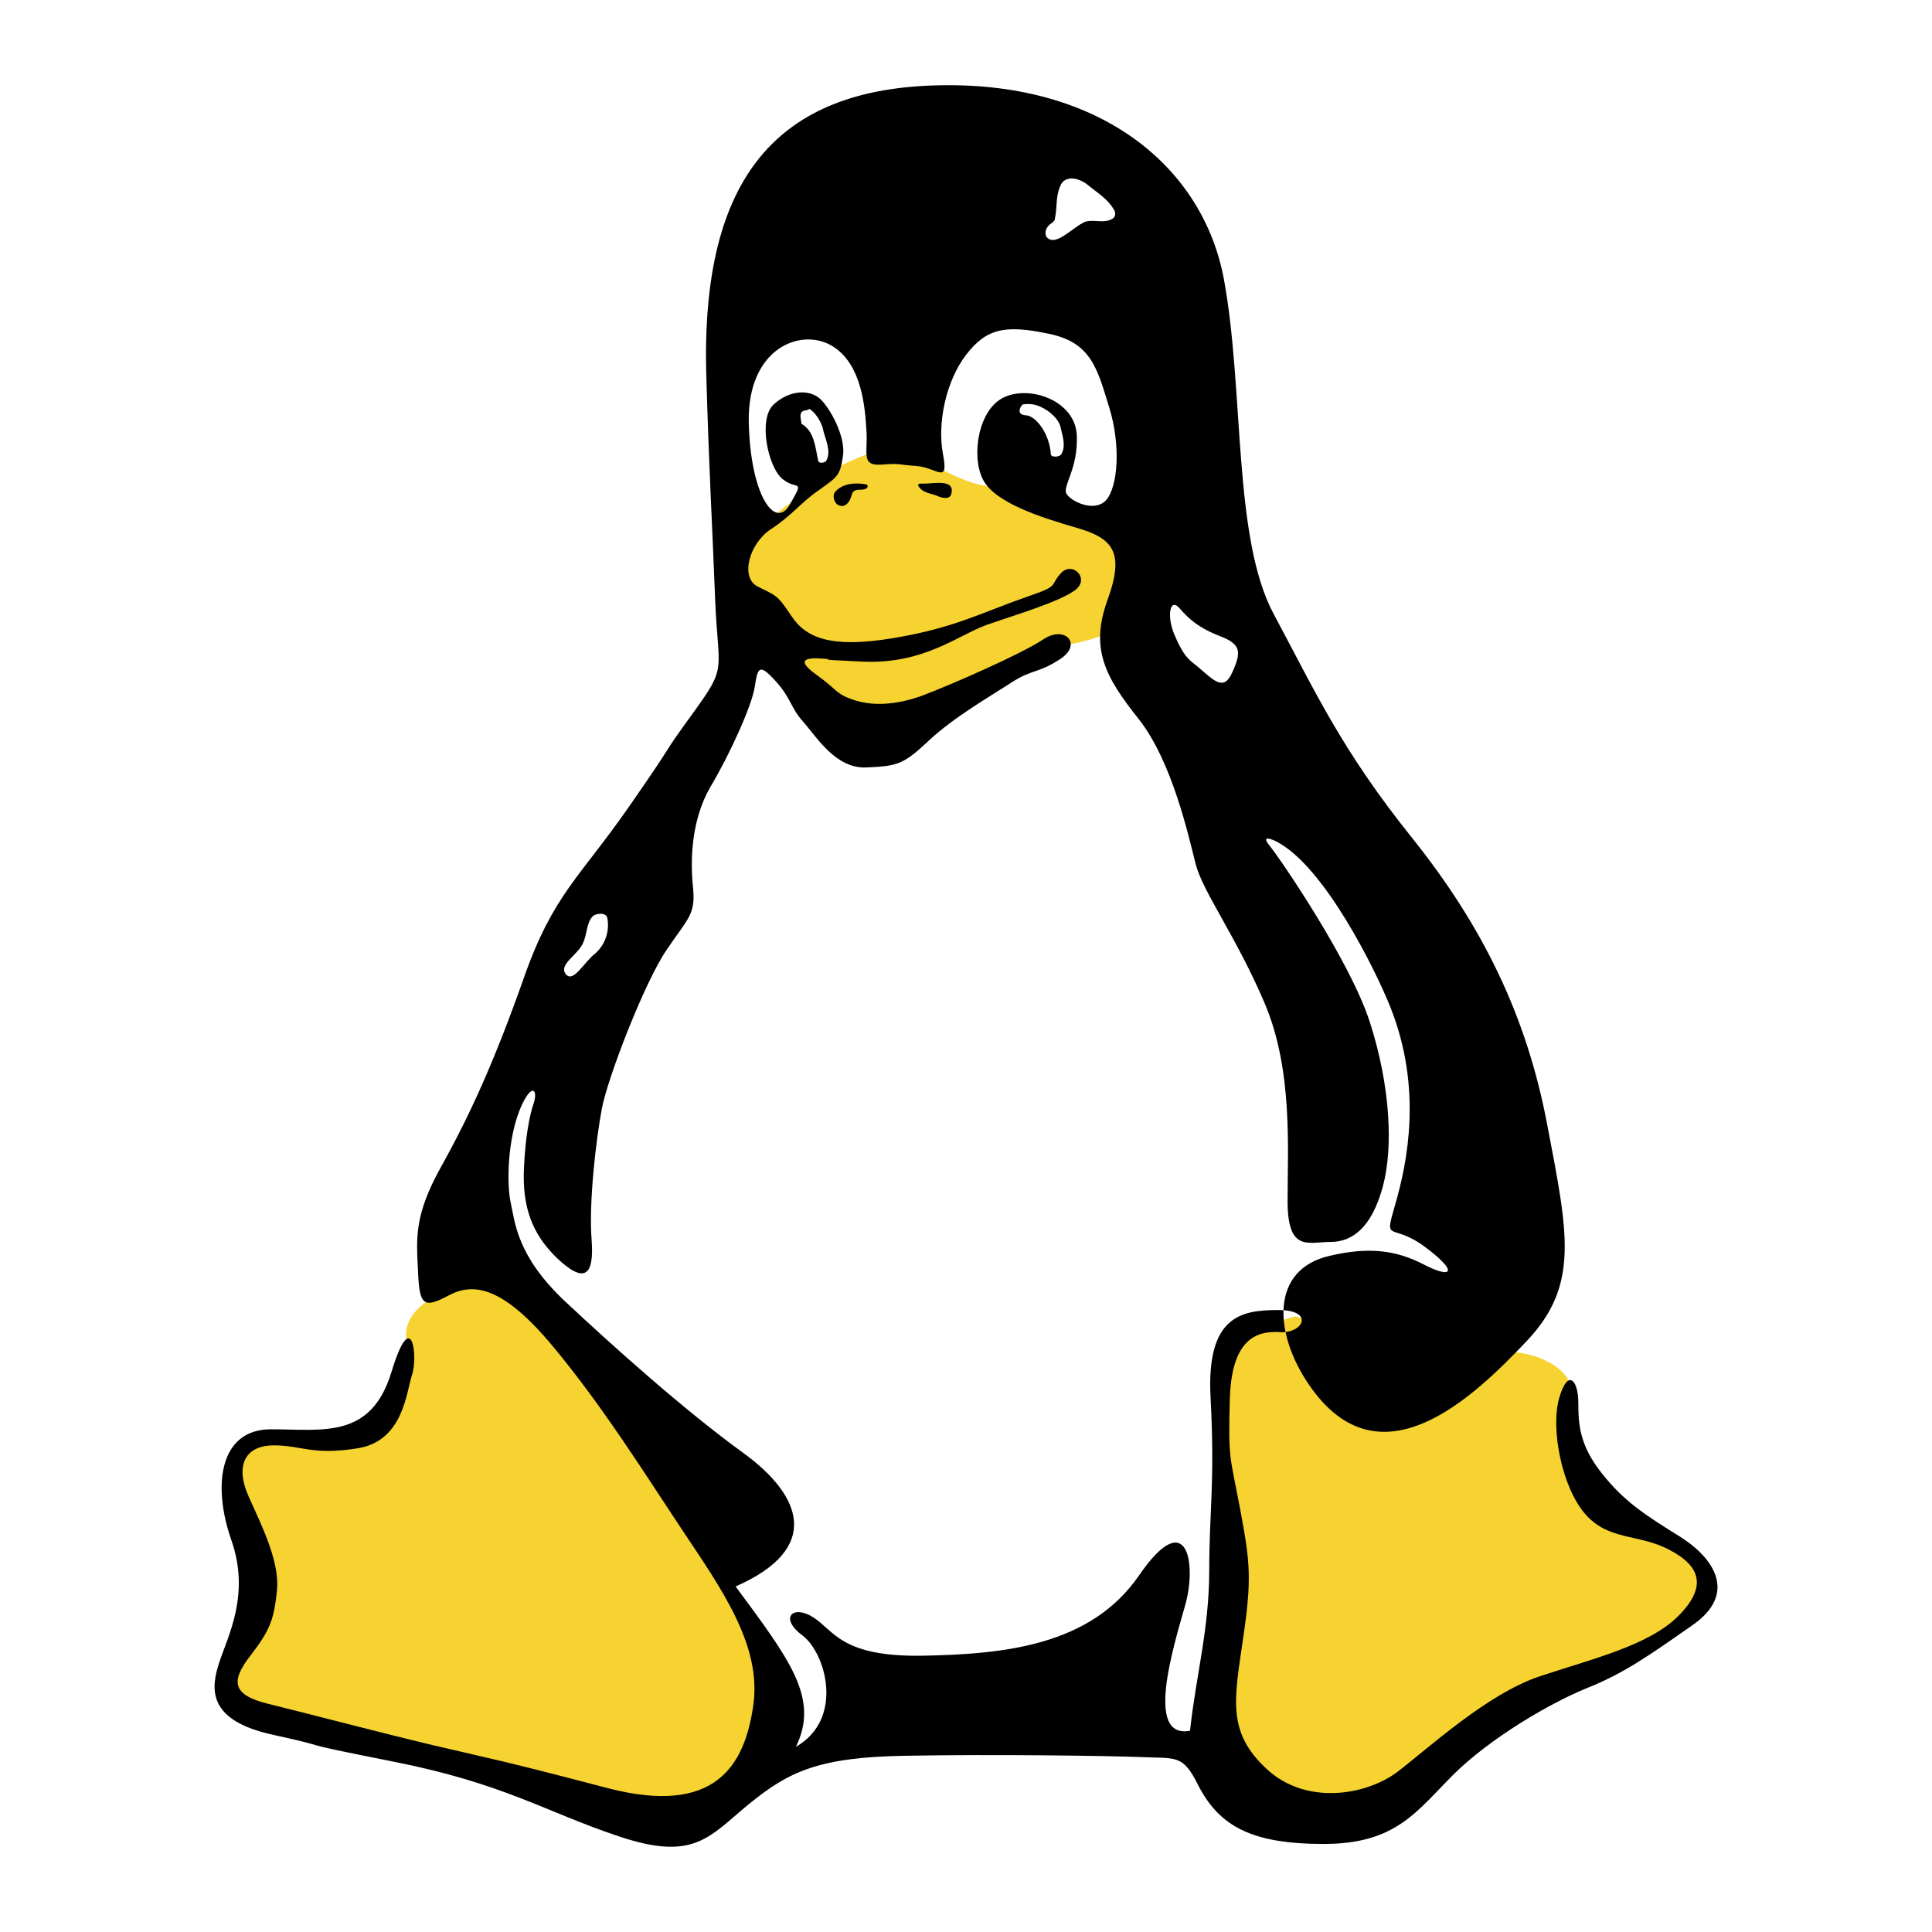
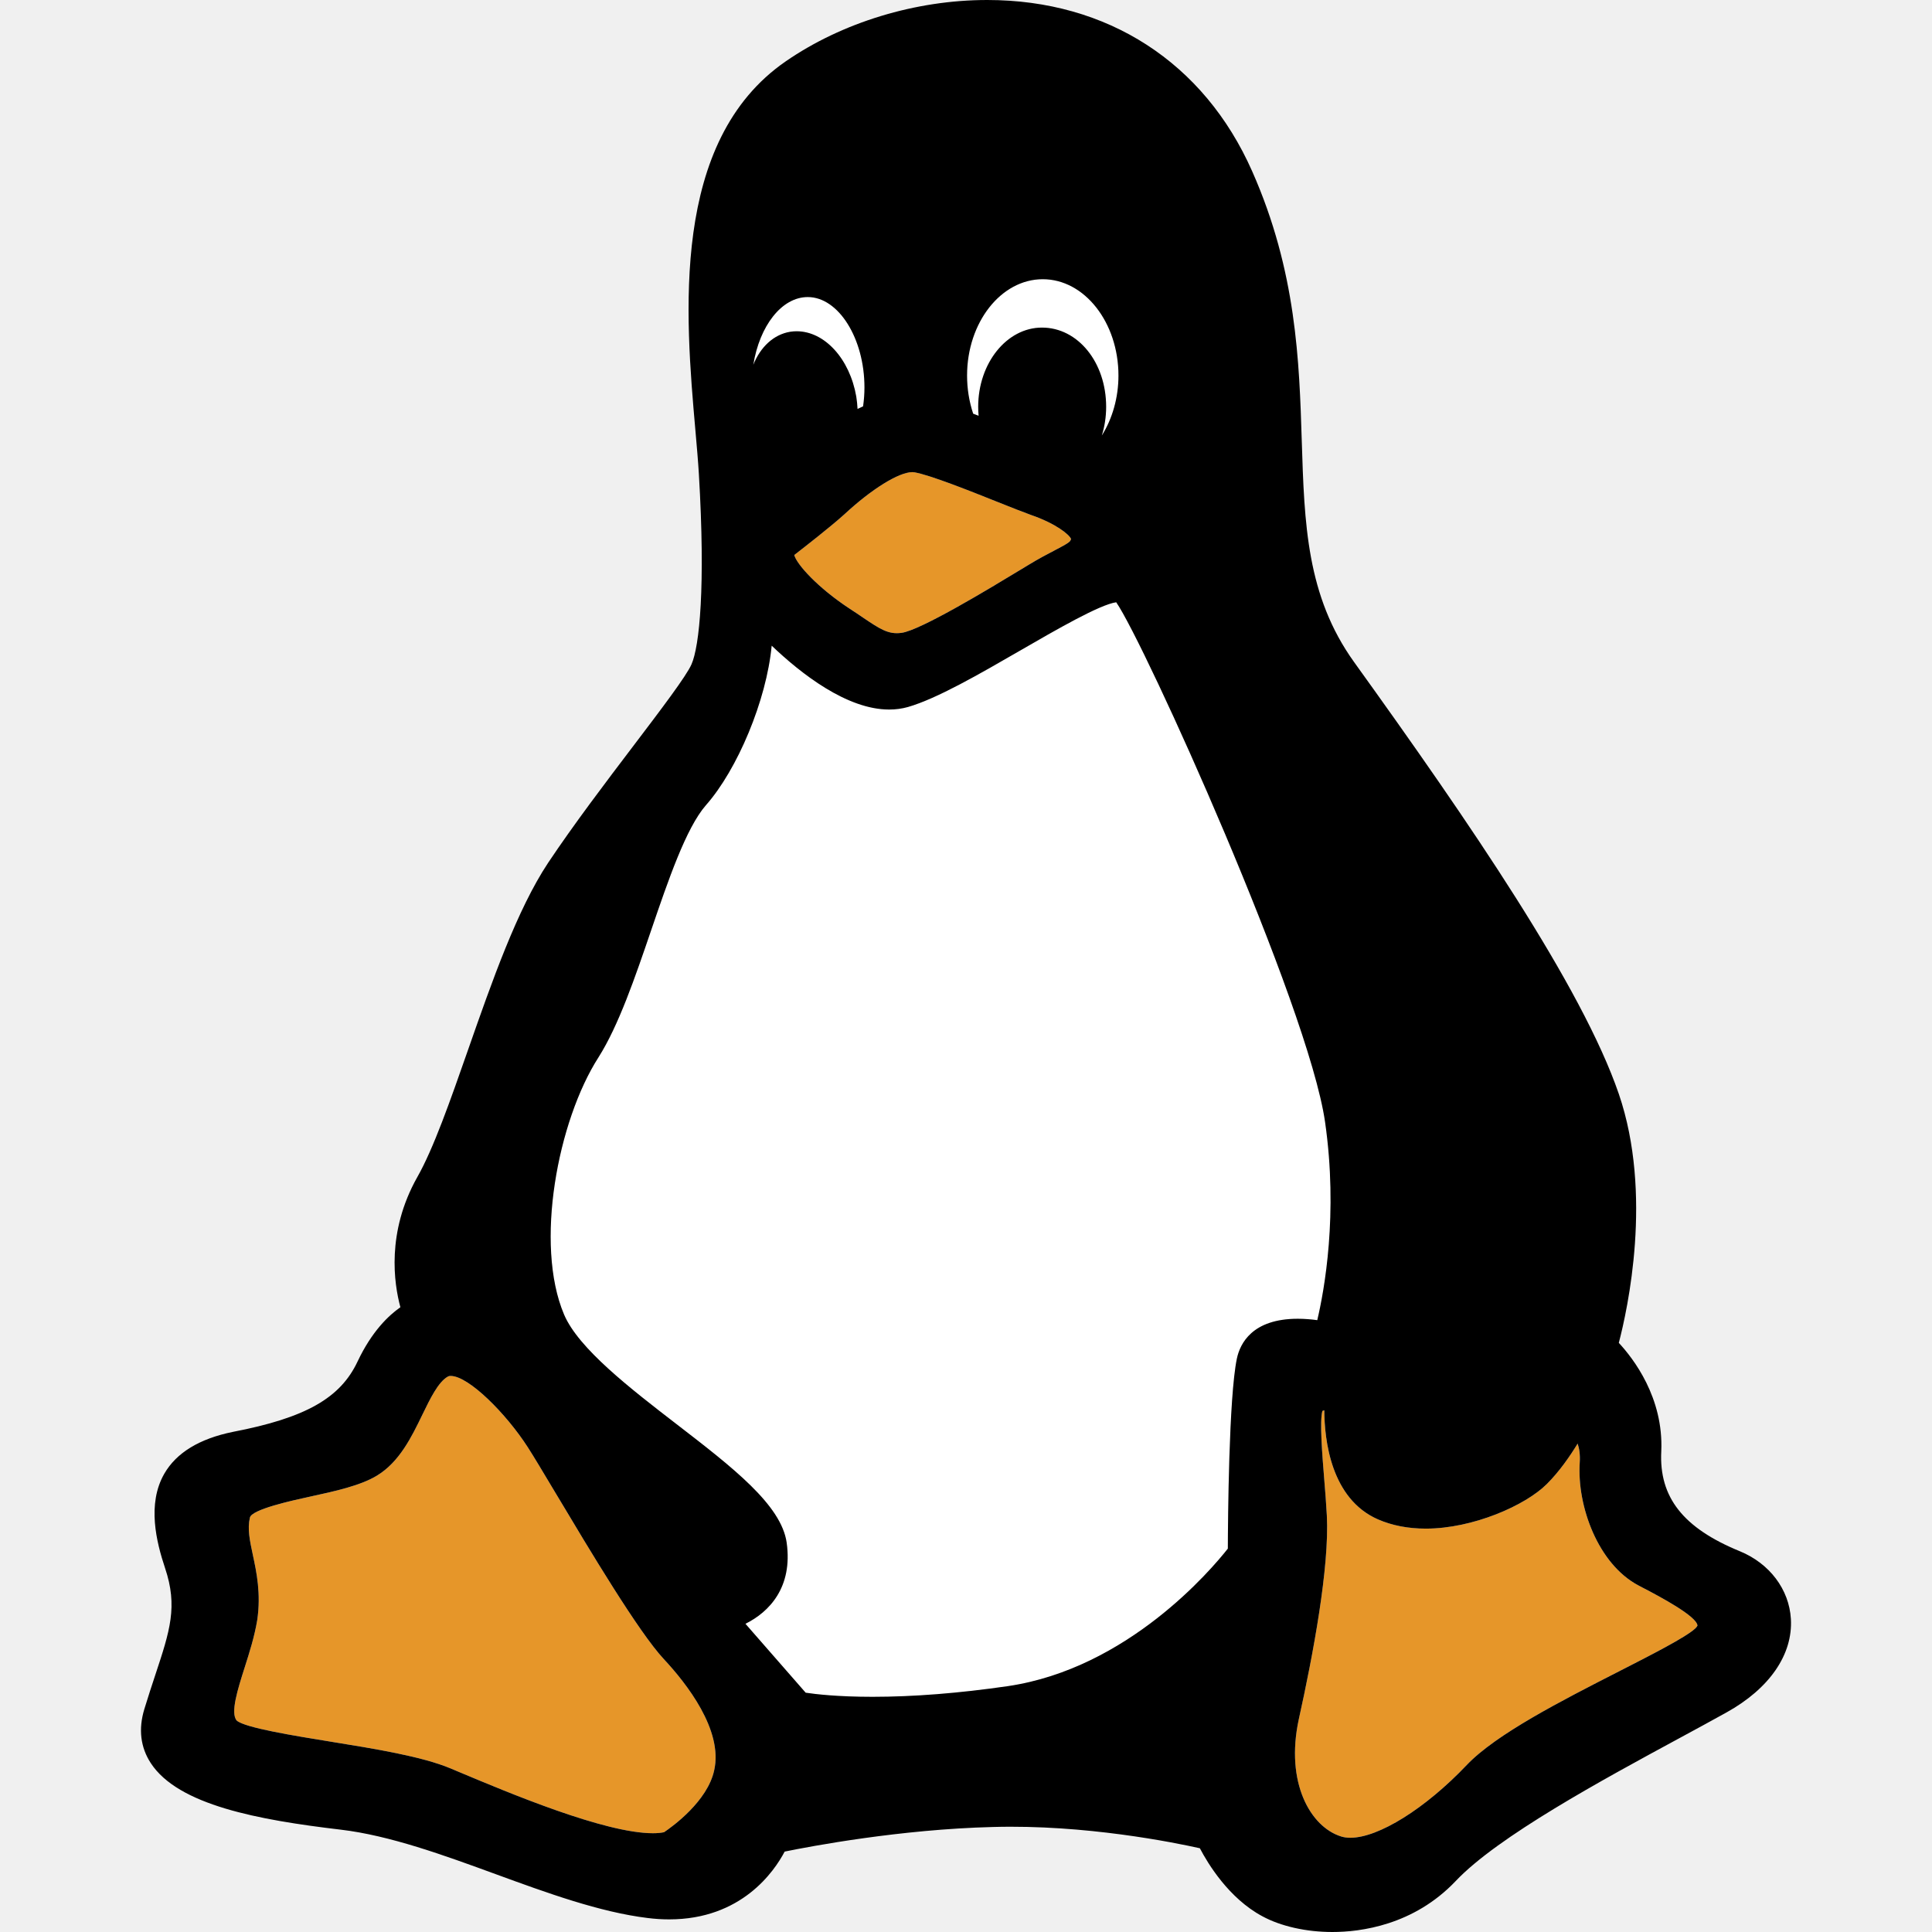
- <svg xmlns="http://www.w3.org/2000/svg" width="2500" height="2500" viewBox="0 0 192.756 192.756">
-   <g fill-rule="evenodd" clip-rule="evenodd">
-     <path fill="#fff" d="M0 0h192.756v192.756H0V0z" />
-     <path fill="#fff" d="M72.965 52.752l-.289-19.693 11.718-6.863 17.399-11.717 7.152-.291 7.442 7.999 4.009 26.578-5.435 9.713-22.569-.58-19.427-5.146z" />
-     <path fill="#fff" d="M49.818 109.05l5.993-16.865 11.718-13.991 5.993-12.007 2.584-3.989 42.841-6.572 8.578 13.434 23.995 57.412-8.29 10.269-21.72 36.315-5.123 1.135-39.723 1.136-27.714-30.855-4.568-25.709 5.436-9.713z" />
-     <path d="M104.668 65.34s-1.426-.29 2.562-1.159c4.01-.846 4.031-1.693 5.145-2.852 1.137-1.136 1.717-3.721 1.717-6.572s1.426-11.139 1.135-13.411c-.266-2.295-5.146-10.85-7.129-12.008-2.004-1.136-24.283-3.142-24.283-3.142l-6.862 5.437-5.146 4.834 1.158 15.439s-1.448 4.856-1.158 6.839c.29 2.005 3.163 4.3 4.299 5.436 1.136 1.159 5.414 5.748 6.839 7.151 1.448 1.426 1.738 2.852 5.146 1.715 3.431-1.136 5.436-1.136 8.021-3.141 2.562-2.005 8.556-4.566 8.556-4.566z" fill="#f6d330" />
-     <path d="M91.523 41.057c.869-2.295 2.005-6.572 3.988-7.998 2.004-1.426 6.305-2.606 8.868-2.295 2.584.29 7.418 2.852 8.576 4.856 1.137 2.005 1.137 10.003 1.137 10.003l-.58 6.572-3.988-.289-8.576-3.432h-1.426s-1.426.557-5.726-1.715c-4.278-2.294-3.142-3.408-2.273-5.702zM82.389 47.339c.134-.134.401-.312.758-.513 1.737-.958 5.524-2.361 5.524-2.361s3.698-9.401.557-13.122c-3.119-3.72-9.98-3.141-9.98-3.141s-7.418 4.278-7.151 5.993c.29 1.716.579 7.708.869 8.555.268.869 1.426 10.003 1.426 10.003l2.562-1.136 3.721-2.852c-.001 0 .867-.557 1.714-1.426z" fill="#fff" />
-     <path d="M136.949 133.622l4.143.312c.602.045 1.203.066 1.805.089 3.074.111 5.771.579 8.645.936 1.895.224 5.035 1.427 5.258 3.81.312 3.521-.713 7.396 2.271 8.845 3.053 2.072 9.869 6.862 9.869 6.862l2.006 3.697-5.992 5.437-29.43 17.711-13.412-4.567v-10.85l.557-14.569-1.426-13.145 2.273-5.146 5.725-1.716 7.708 2.294zM51.846 127.206c-.29-.268-5.503 1.271-5.837 1.337-2.428.356-5.502 2.027-5.502 4.679 0 1.359-.111 2.763-.735 3.988-.49.957-1.604 2.405-1.582 2.718-.379 1.047-1.069 2.517-2.027 3.141-1.114.112-6.06.558-6.06.558h-4.3l-2.562 3.118 2.005 8.311-.58 6.55-1.983 7.44 4.834 2.562 36.581 9.713 8.288-2.562 4.277-10.582-.869-3.988-3.987-7.998c0-.001-17.377-25.242-19.961-28.985z" fill="#f6d330" />
-     <path d="M70.47 37.536c-.601-19.938 7.174-28.739 23.325-29.028 16.13-.312 26.244 8.198 28.316 19.36 2.049 11.139.869 25.82 4.99 33.44 4.1 7.641 6.729 13.5 13.791 22.3 7.039 8.8 11.428 17.756 13.479 28.627 2.07 10.85 3.23 15.974-2.051 21.565-5.279 5.569-14.658 14.659-21.699 4.389-3.541-5.146-3.92-11.54 2.051-12.898 3.809-.892 6.549-.602 9.379.868 2.852 1.471 3.52.779.111-1.76-3.432-2.54-4.121-.201-2.941-4.3 1.182-4.1 2.719-11.474-.49-19.583-1.492-3.742-6.549-13.99-11.295-16.508-.424-.245-1.67-.757-.824.29 1.27 1.582 8.109 11.651 10.047 17.644 2.072 6.439 2.361 12.588 1.293 16.486-1.068 3.921-2.941 5.48-5.191 5.48s-4.299 1.069-4.299-4.099c0-5.191.535-13.011-2.25-19.628-2.785-6.594-6.172-11.139-6.906-13.924-.713-2.785-2.34-10.27-5.703-14.525-3.387-4.255-4.857-7.04-3.098-11.896 1.76-4.834.445-6.149-3.074-7.174-3.52-1.024-8.221-2.495-9.379-4.856-1.181-2.339-.445-7.04 2.184-8.198 2.65-1.181 7.039.423 7.195 3.81.156 3.364-1.471 5.124-1.023 5.859.445.735 2.783 1.916 3.965.602 1.158-1.337 1.471-5.437.289-9.246-1.182-3.81-1.76-6.461-6.016-7.33-4.254-.892-6.17-.602-8.22 2.049-2.05 2.629-2.94 6.884-2.339 9.981.579 3.074-.602 1.314-2.651 1.158-2.05-.134-1.47-.29-3.52-.134-2.05.134-1.314-1.181-1.471-3.386-.134-2.206-.423-6.75-3.52-8.51-3.075-1.76-8.354.29-8.221 7.642.156 7.33 2.651 10.849 4.122 8.198 1.47-2.629.735-1.314-.735-2.495-1.47-1.158-2.495-6.015-.891-7.463 1.626-1.47 3.52-1.47 4.567-.601 1.025.891 2.629 3.832 2.339 5.725-.29 1.916-.446 2.05-2.339 3.386-1.916 1.314-2.651 2.495-4.856 3.943-2.206 1.47-3.074 4.857-1.314 5.726 1.76.891 1.916.735 3.364 2.941 1.47 2.206 3.965 3.23 10.136 2.206 6.149-1.025 8.688-2.495 13.345-4.122 3.387-1.159 2.205-1.025 3.387-2.339 1.158-1.314 3.074.579 1.314 1.76-1.76 1.181-5.727 2.339-8.666 3.364-2.919 1.047-6.305 3.966-12.454 3.676-6.171-.29-1.916-.156-3.832-.29-1.894-.156-2.785.134-.735 1.604 2.072 1.471 1.916 1.916 3.676 2.495 1.76.602 4.099.602 6.906-.423 2.785-1.047 9.826-4.122 12.031-5.592 2.184-1.47 3.943.446 1.76 1.916-2.205 1.47-2.807 1.025-4.857 2.339-2.049 1.337-5.859 3.52-8.354 5.881-2.495 2.339-3.074 2.495-6.171 2.629-3.074.156-4.99-3.074-6.305-4.544-1.314-1.471-1.181-2.339-2.785-4.1-1.604-1.76-1.76-1.337-2.05.579s-2.495 6.75-4.411 9.981c-1.894 3.23-2.05 7.196-1.76 9.981.29 2.785-.445 3.074-2.628 6.304-2.206 3.23-5.882 12.765-6.461 15.84-.58 3.074-1.314 9.401-1.025 13.055.29 3.676-.735 4.411-3.386 1.916-2.629-2.495-3.521-5.28-3.364-8.956.134-3.141.557-5.347.958-6.505.401-1.158.022-1.96-.824-.534-1.805 3.118-1.894 8.51-1.448 10.426.423 1.894.579 5.28 5.414 9.824 4.856 4.545 11.896 10.85 17.756 15.105 5.881 4.255 7.931 9.535-.735 13.345 5.436 7.352 8.376 11.161 6.015 15.995 4.856-2.785 2.985-9.356.646-11.117-2.362-1.76-.936-3.118 1.114-1.781 2.05 1.314 2.785 3.943 10.872 3.809 8.064-.155 16.753-.957 21.611-8.02 4.834-7.04 5.77-1.114 4.588 3.008-1.158 4.099-4.055 13.367.49 12.498.58-5.437 1.916-10.137 1.916-15.996 0-5.882.58-8.711.135-17.221-.447-8.199 3.096-8.756 6.75-8.756 3.676 0 2.494 2.361.156 2.205-2.361-.155-4.836.736-4.99 6.751-.156 6.015 0 5.436 1.023 10.85 1.025 5.436 1.182 7.04.291 13.055-.869 6.016-1.605 9.245 2.361 12.922 3.943 3.676 9.957 2.629 13.055.289 3.074-2.339 8.934-7.774 14.213-9.535 5.303-1.76 10.873-3.074 13.812-6.015 2.92-2.94 2.184-4.99-.891-6.595-3.074-1.626-6.016-.891-8.354-3.52-2.363-2.651-3.521-8.511-2.652-11.607.891-3.074 1.916-1.76 1.916.446 0 2.205.135 4.255 2.34 7.039 2.205 2.785 4.254 4.122 7.775 6.305 3.52 2.206 5.725 5.726 1.314 8.822-4.389 3.074-6.885 4.835-10.561 6.305-3.654 1.471-9.668 4.99-13.346 8.645-3.676 3.676-5.725 6.906-12.92 6.906-7.174 0-10.471-1.738-12.609-6.016-1.471-2.94-2.207-2.494-5.57-2.65-3.387-.134-14.682-.29-23.481-.134-8.8.134-11.74 1.604-15.706 4.834-3.943 3.23-5.414 5.726-12.899 3.23s-11.451-5.28-22.59-7.485c-11.162-2.205-5.146-1.181-11.897-2.651-6.75-1.448-6.305-4.679-5.413-7.329.869-2.629 3.074-6.751 1.158-12.164-1.894-5.437-1.158-11.006 3.965-11.006 5.146 0 9.981 1.025 12.03-5.726 2.05-6.75 2.651-1.47 2.05.29-.579 1.76-.869 6.594-5.414 7.33-4.545.734-5.569-.29-8.377-.29-2.784 0-3.943 1.916-2.495 5.146 1.47 3.229 3.096 6.594 2.807 9.379-.312 2.784-.602 3.81-2.651 6.46-2.05 2.629-1.76 3.966 1.916 4.835 3.653.892 10.27 2.651 16.419 4.122 6.171 1.447 6.617 1.447 17.31 4.255 10.716 2.784 13.657-2.206 14.526-8.221.891-6.016-3.23-11.741-7.04-17.467S60.2 140.396 55.209 134.38c-4.99-6.015-7.931-6.461-10.426-5.146-2.496 1.337-2.941 1.047-3.075-2.339-.156-3.364-.446-5.569 2.339-10.56 2.785-4.99 5.28-10.427 8.221-18.781 2.94-8.354 5.569-9.98 10.56-17.176 4.991-7.173 2.785-4.389 6.305-9.223 3.52-4.856 2.495-3.966 2.206-11.607-.29-7.62-.579-12.031-.869-22.012zM56.457 97.197c.758.914 1.827-1.247 2.941-2.071a3.819 3.819 0 0 0 1.203-3.498c-.111-.69-1.226-.468-1.448-.223-.69.69-.535 1.805-1.025 2.763-.557 1.158-2.428 2.094-1.671 3.029zm63.07-30.655c1.582 1.337 2.562 2.496 3.43.513.893-1.983.893-2.785-1.246-3.587-2.117-.825-3.074-1.693-4.033-2.785-.957-1.114-1.291.78-.512 2.629.957 2.273 1.514 2.54 2.361 3.23zM86.466 48.341c-1.092-.223-2.406-.134-3.142.735-.29.29-.156 1.114.356 1.337.668.29 1.114-.378 1.248-.891.067-.223.156-.512.379-.579.29-.156.713-.022 1.025-.156.357-.134.223-.446.134-.446zm5.191.201c.446.668 1.248.668 1.916.958.356.156 1.092.379 1.314-.134.513-1.626-1.693-1.114-2.718-1.114-.222 0-.735-.066-.512.29zm10.695-7.107c1.002.044 2.361 1.827 2.494 3.899.021.312.869.289 1.047-.022.469-.824.135-1.738-.088-2.718-.18-.802-1.137-1.626-1.939-1.983-.535-.268-1.092-.356-1.805-.268-.178.09-.801 1.025.291 1.092zm-21.856-.512c-.914.066-.579.779-.535 1.358 1.27.713 1.381 2.317 1.648 3.587.022.49.757.268.824.112.557-1.025-.134-2.183-.378-3.386-.223-.624-.646-1.337-1.226-1.76-.088-.089-.245.089-.333.089zm28.025-22.479c-.914-.735-2.34-1.025-2.762.178-.445 1.025-.268 2.072-.514 3.186 0 .356-.445.445-.689.779-.357.423-.268.958-.09 1.114.848.869 2.406-.847 3.543-1.448.846-.535 2.07.156 3.008-.445.266-.178.355-.602.088-.936-.601-1.047-1.648-1.648-2.584-2.428z" />
-     <path d="M134.943 135.093c.135-.602.445-1.782 1.025-1.96.201-.067.379.022.445.223.133.378-.268 2.54-.111 3.03.178.512.779.445 1.203.312 1.002-.335 1.582-1.515 1.537-1.626 0-.045-.023-.045-.066-.045-.156.045-.291.602-.736.734-.289.09-.512.045-.602-.244-.088-.312.291-2.54.111-3.053-.154-.512-.668-.646-1.158-.49-1.092.357-1.559 2.027-1.848 3.008h-.023l.156-2.295-1.359.446-.066 4.745 1.27-.424c.023-.824.066-1.76.222-2.361zM140.826 135.605c1.09-.356 1.58-1.648 1.535-1.805-.021-.044-.043-.067-.088-.067-.09.045-.289.78-.914.98-.268.09-.512.022-.578-.155-.09-.268-.023-.735-.023-1.137l.045-2.139 1.492-.49-.021-.513-1.492.49.066-2.027-1.336.758-.068 4.522c0 .49-.043.913.045 1.137.177.58.779.647 1.337.446z" />
+ <svg xmlns="http://www.w3.org/2000/svg" height="800px" width="800px" version="1.1" id="Layer_1" viewBox="0 0 512.002 512.002" xml:space="preserve">
+   <g>
+     <path style="fill:#FFFFFF;" d="M259.345,110.181c-0.076-0.789-0.112-1.578-0.112-2.369c0-11.578,7.584-20.997,16.903-20.997   c9.537,0,17.007,9.223,17.007,20.997c0,2.666-0.401,5.236-1.148,7.61c2.795-4.442,4.412-10.032,4.412-15.892   c0-14.079-9-25.535-20.06-25.535c-11.063,0-20.06,11.455-20.06,25.535c0,3.461,0.542,6.849,1.615,10.099   C258.369,109.807,258.851,109.992,259.345,110.181z" />
+     <path style="fill:#FFFFFF;" d="M209.407,87.924c0.604-0.092,1.157-0.134,1.707-0.134c7.418,0,14.069,7.281,15.812,17.311   c0.175,1.1,0.285,2.196,0.334,3.277c0.482-0.245,0.972-0.475,1.471-0.688c0.245-1.739,0.364-3.369,0.364-5.006   c0-12.986-6.879-23.957-15.019-23.957c-6.933,0-12.775,7.636-14.44,17.95C201.532,91.973,204.993,88.657,209.407,87.924z" />
+     <path style="fill:#FFFFFF;" d="M349.093,349.859c1.865-7.908,5.575-28.1,2.063-52.525c-4.438-30.87-47.875-126.994-55.35-137.727   c-4.36,0.609-15.946,7.304-25.342,12.733c-10.896,6.295-22.166,12.807-29.829,15.019c-1.6,0.453-3.273,0.677-4.997,0.677   c-11.199,0-23.32-9.468-31.135-16.926c-1.365,14.472-9.078,32.835-17.423,42.273c-5.271,6.045-9.982,19.854-14.538,33.21   c-4.22,12.367-8.583,25.157-13.925,33.592c-10.809,16.842-17.009,49.555-9.144,68.159c3.806,9.018,17.62,19.668,29.807,29.062   c14.905,11.491,27.776,21.413,29.196,31.419c1.657,11.831-4.635,18.388-10.927,21.497l15.961,18.263   c2.466,0.374,8.405,1.091,17.712,1.091c10.886,0,22.97-0.952,35.907-2.834c31.763-4.705,53.886-30.88,58.261-36.438   c0.023-7.363,0.248-40.123,2.396-50.366c0.834-3.945,4.037-10.547,16.136-10.547C345.803,349.488,347.594,349.653,349.093,349.859z   " />
  </g>
+   <g>
+     <path style="fill:#E69629;" d="M210.488,147.081c0.623,2.422,6.136,8.617,14.71,14.242c1.217,0.781,2.359,1.558,3.431,2.286   c4.756,3.232,6.871,4.559,10.29,4.098c5.034-0.66,23.579-11.904,31.499-16.706l1.971-1.194c2.949-1.796,5.306-3.023,7.2-4.009   c3.75-1.951,4.089-2.266,4.249-2.978c-0.425-1.103-3.926-4.056-10.641-6.364c-2.134-0.764-5.162-1.974-8.67-3.374   c-7.589-3.03-17.984-7.176-22.197-7.922c-0.18-0.034-0.349-0.045-0.539-0.045c-3.586,0-10.831,4.499-18.031,11.194   C220.211,139.513,213.283,144.92,210.488,147.081z" />
+     <path style="fill:#E69629;" d="M147.149,395.532c-3.119-5.222-5.815-9.735-7.27-11.984c-5.738-8.931-15.696-18.907-20.442-18.907   c-0.416,0-0.635,0.097-0.777,0.181c-2.533,1.442-4.662,5.837-6.723,10.084c-2.847,5.875-6.075,12.535-12.036,16.146   c-4.41,2.676-11.152,4.138-17.668,5.555c-4.637,1.007-15.493,3.362-16.003,5.562c-0.703,2.968-0.049,6.033,0.781,9.913   c0.977,4.578,2.196,10.274,1.158,17.267c-0.732,4.386-2.063,8.575-3.354,12.627c-1.793,5.637-3.826,12.03-2.073,13.995   c2.162,1.909,15.207,4.019,24.731,5.562c11.972,1.937,24.351,3.942,31.932,7.118l2.009,0.846   c13.579,5.706,38.854,16.329,51.622,16.329c1.162,0,2.152-0.094,2.951-0.274c2.202-1.482,11.531-8.184,13.284-16.424   c2.394-10.619-7.338-23.005-13.349-29.444C169.25,432.519,156.477,411.14,147.149,395.532z" />
+     <path style="fill:#E69629;" d="M435.761,420.974l-1.556-0.819c-10.688-5.65-16.307-20.984-15.563-32.542   c0.139-2.129-0.126-3.78-0.557-5.045c-1.974,3.247-4.793,7.348-8.143,10.697c-5.691,5.692-19.584,11.833-32.105,11.833   c-4.67,0-8.927-0.823-12.652-2.448c-12.498-5.451-14.202-21.081-14.234-28.917c-0.185,0.052-0.354,0.112-0.505,0.183   c-0.764,2.701-0.024,11.806,0.475,17.935c0.267,3.279,0.542,6.669,0.705,9.78c0.708,13.708-3.658,36.958-7.447,54.049   c-3.597,16.732,3.097,28.464,11.224,30.997c0.73,0.232,1.551,0.346,2.453,0.346c7.487,0,19.886-7.749,30.848-19.285   c7.788-8.189,25.122-17.04,40.416-24.85c8.622-4.402,17.537-8.956,20.071-11.271c0.564-0.525,0.648-0.819,0.65-0.821   C449.681,428.282,439.568,422.972,435.761,420.974z" />
+   </g>
+   <path d="M461.071,411.093c-15.014-6.147-21.437-14.308-20.816-26.485c0.64-14.212-7.423-24.62-11.252-28.733  c2.313-8.837,9.073-39.406,0.007-65.959c-9.743-28.42-39.49-71.825-70.183-114.492c-12.565-17.522-13.159-36.57-13.846-58.625  c-0.658-21.036-1.4-44.88-13.131-71.387C319.095,16.55,293.501,0,261.628,0c-18.961,0-38.424,5.926-53.401,16.257  c-30.67,21.167-26.616,67.316-23.933,97.851c0.368,4.182,0.713,8.132,0.915,11.504c1.786,29.908,0.161,45.672-1.964,50.463  c-1.375,3.131-8.143,12.041-15.306,21.476c-7.408,9.758-15.807,20.816-22.691,31.121c-8.214,12.401-14.845,31.355-21.257,49.684  c-4.692,13.411-9.124,26.08-13.438,33.655c-8.177,14.564-6.142,28.145-4.444,34.422c-3.096,2.15-7.568,6.386-11.343,14.366  c-4.563,9.736-13.821,14.967-33.072,18.669c-8.847,1.81-14.947,5.53-18.137,11.056c-4.642,8.043-2.113,18.148,0.193,25.056  c3.408,10.151,1.284,16.577-2.577,28.246c-0.89,2.691-1.899,5.741-2.921,9.102c-1.61,5.308-1.029,10.131,1.722,14.341  c7.27,11.113,28.486,15.033,50.326,17.613c13.04,1.548,27.312,6.763,41.116,11.808c13.525,4.942,27.511,10.054,40.223,11.605  c1.932,0.243,3.846,0.364,5.691,0.364c19.194,0,27.866-12.735,30.616-17.967c6.894-1.407,30.673-5.912,55.181-6.518  c24.469-0.697,48.143,4.135,54.85,5.635c2.108,4.036,7.667,13.253,16.527,18.004c4.87,2.662,11.647,4.188,18.588,4.188  c0.002,0,0,0,0.002,0c7.413,0,21.516-1.753,32.678-13.497c11.133-11.796,38.949-26.859,59.261-37.856  c4.533-2.454,8.773-4.751,12.491-6.822c11.41-6.325,17.636-15.362,17.081-24.794C474.141,421.194,468.955,414.322,461.071,411.093z   M276.345,73.995c11.061,0,20.06,11.455,20.06,25.535c0,5.859-1.617,11.449-4.412,15.892c0.745-2.374,1.148-4.944,1.148-7.61  c0-11.774-7.47-20.997-17.007-20.997c-9.32,0-16.903,9.419-16.903,20.997c0,0.791,0.039,1.58,0.112,2.369  c-0.494-0.188-0.975-0.374-1.445-0.552c-1.073-3.25-1.615-6.638-1.615-10.099C256.284,85.451,265.282,73.995,276.345,73.995z   M242.329,125.164c4.214,0.744,14.606,4.892,22.197,7.922c3.508,1.4,6.539,2.61,8.67,3.374c6.715,2.308,10.217,5.261,10.641,6.364  c-0.159,0.713-0.499,1.027-4.249,2.978c-1.894,0.985-4.25,2.211-7.2,4.009l-1.971,1.194c-7.92,4.803-26.465,16.048-31.499,16.706  c-3.42,0.46-5.535-0.868-10.29-4.098c-1.073-0.73-2.214-1.506-3.431-2.286c-8.573-5.627-14.088-11.82-14.71-14.242  c2.795-2.16,9.723-7.568,13.27-10.771c7.2-6.695,14.445-11.194,18.031-11.194C241.978,125.117,242.15,125.13,242.329,125.164z   M214.073,78.724c8.142,0,15.019,10.97,15.019,23.957c0,1.638-0.118,3.267-0.364,5.006c-0.499,0.213-0.989,0.445-1.471,0.688  c-0.049-1.083-0.161-2.177-0.334-3.277c-1.742-10.03-8.394-17.311-15.812-17.311c-0.549,0-1.101,0.042-1.707,0.134  c-4.413,0.735-7.875,4.049-9.772,8.751C201.299,86.359,207.142,78.724,214.073,78.724z M189.271,469.128  c-1.753,8.241-11.083,14.942-13.284,16.424c-0.799,0.18-1.788,0.274-2.951,0.274c-12.768,0-38.043-10.623-51.622-16.329  l-2.009-0.846c-7.583-3.178-19.961-5.18-31.932-7.118c-9.525-1.543-22.568-3.653-24.731-5.562c-1.753-1.966,0.28-8.358,2.073-13.995  c1.291-4.052,2.624-8.241,3.354-12.627c1.036-6.993-0.181-12.691-1.158-17.267c-0.829-3.881-1.484-6.945-0.781-9.913  c0.51-2.199,11.366-4.554,16.003-5.562c6.518-1.417,13.26-2.879,17.668-5.555c5.961-3.611,9.189-10.27,12.036-16.146  c2.061-4.247,4.19-8.642,6.723-10.084c0.143-0.086,0.361-0.181,0.777-0.181c4.746,0,14.704,9.975,20.442,18.907  c1.455,2.249,4.151,6.76,7.27,11.984c9.329,15.609,22.102,36.987,28.773,44.151C181.933,446.123,191.664,458.508,189.271,469.128z   M327.787,360.037c-2.145,10.243-2.372,43.003-2.396,50.366c-4.375,5.558-26.498,31.732-58.261,36.438  c-12.938,1.88-25.019,2.834-35.907,2.834c-9.307,0-15.246-0.719-17.712-1.091l-15.961-18.263  c6.292-3.109,12.584-9.666,10.927-21.497c-1.42-10.005-14.291-19.928-29.196-31.419c-12.187-9.394-26.001-20.042-29.807-29.062  c-7.865-18.602-1.665-51.315,9.144-68.159c5.342-8.434,9.705-21.225,13.925-33.592c4.556-13.356,9.268-27.166,14.538-33.21  c8.345-9.438,16.057-27.801,17.423-42.273c7.814,7.458,19.936,16.926,31.135,16.926c1.724,0,3.398-0.225,4.997-0.677  c7.662-2.213,18.931-8.724,29.829-15.019c9.396-5.429,20.982-12.124,25.342-12.733c7.475,10.734,50.912,106.858,55.35,137.727  c3.512,24.425-0.198,44.616-2.063,52.525c-1.501-0.206-3.29-0.371-5.17-0.371C331.824,349.488,328.621,356.092,327.787,360.037z   M449.194,431.621c-2.533,2.315-11.449,6.869-20.071,11.271c-15.295,7.808-32.631,16.661-40.416,24.85  c-10.962,11.536-23.361,19.285-30.848,19.285c-0.901,0-1.722-0.114-2.453-0.346c-8.128-2.533-14.821-14.266-11.224-30.997  c3.789-17.093,8.153-40.341,7.447-54.049c-0.163-3.112-0.438-6.502-0.705-9.78c-0.499-6.127-1.239-15.233-0.475-17.935  c0.151-0.071,0.319-0.131,0.505-0.183c0.032,7.836,1.734,23.467,14.234,28.917c3.725,1.625,7.982,2.448,12.652,2.448  c12.521,0,26.414-6.141,32.105-11.833c3.351-3.349,6.169-7.45,8.143-10.697c0.431,1.264,0.697,2.916,0.557,5.044  c-0.744,11.558,4.873,26.891,15.563,32.542l1.556,0.819c3.807,1.996,13.92,7.307,14.083,9.824  C449.842,430.801,449.758,431.097,449.194,431.621z" />
</svg>
